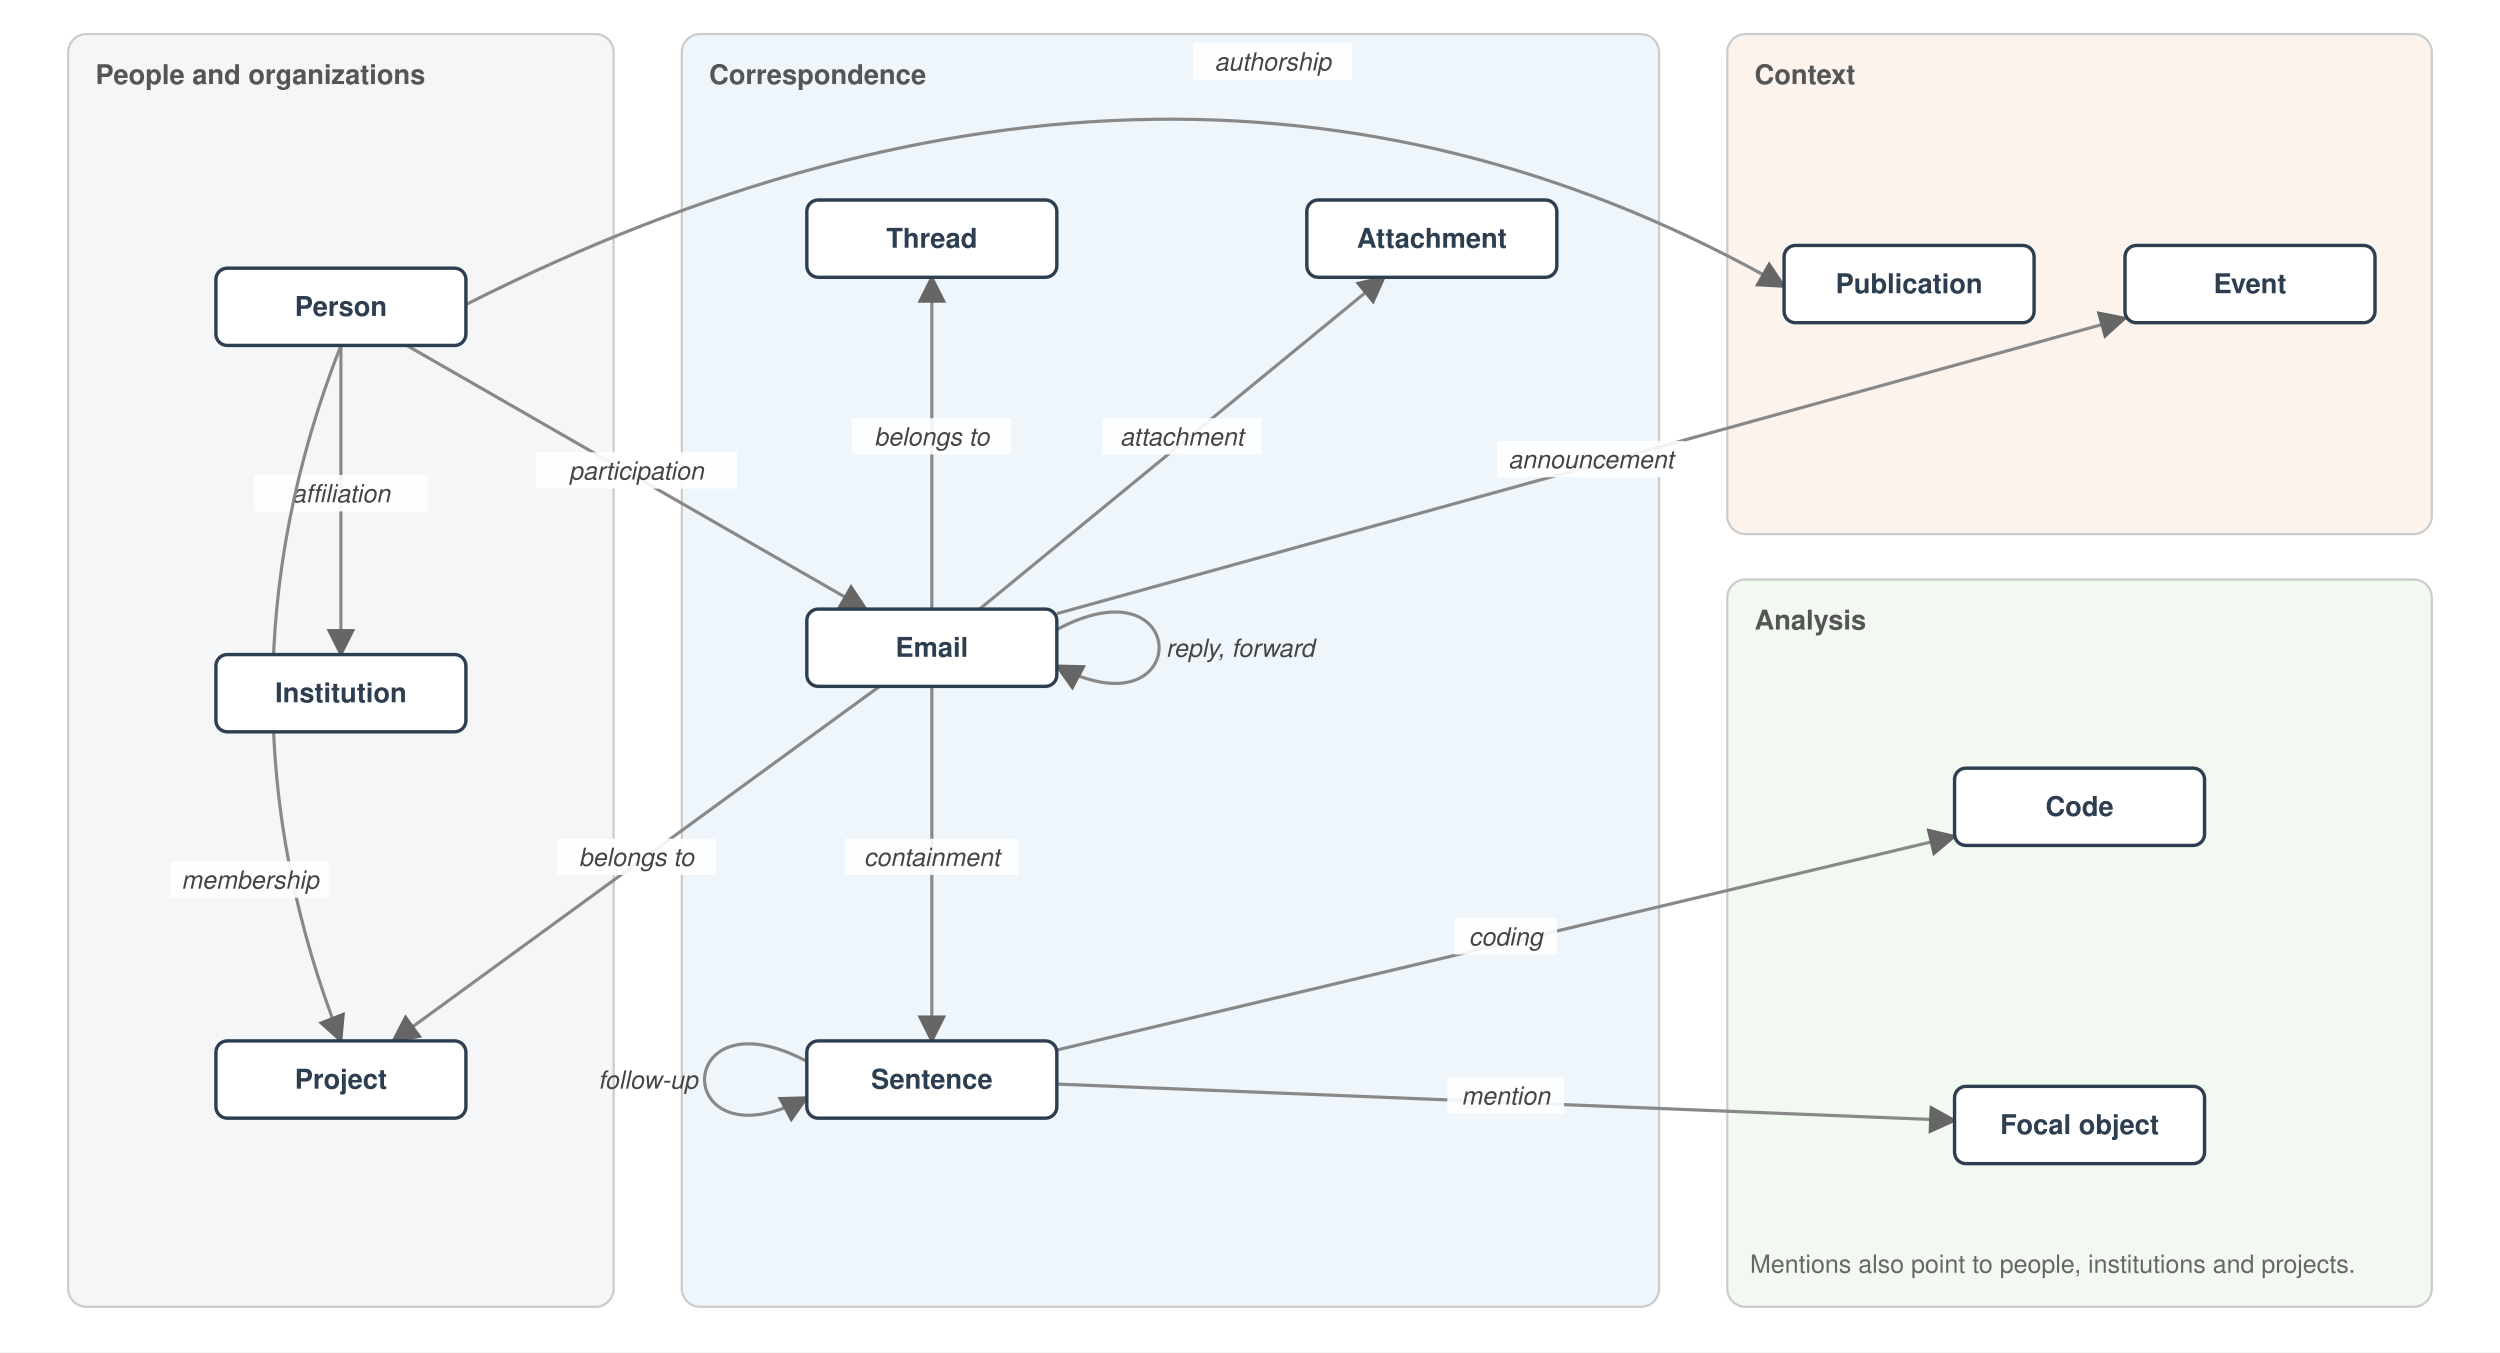
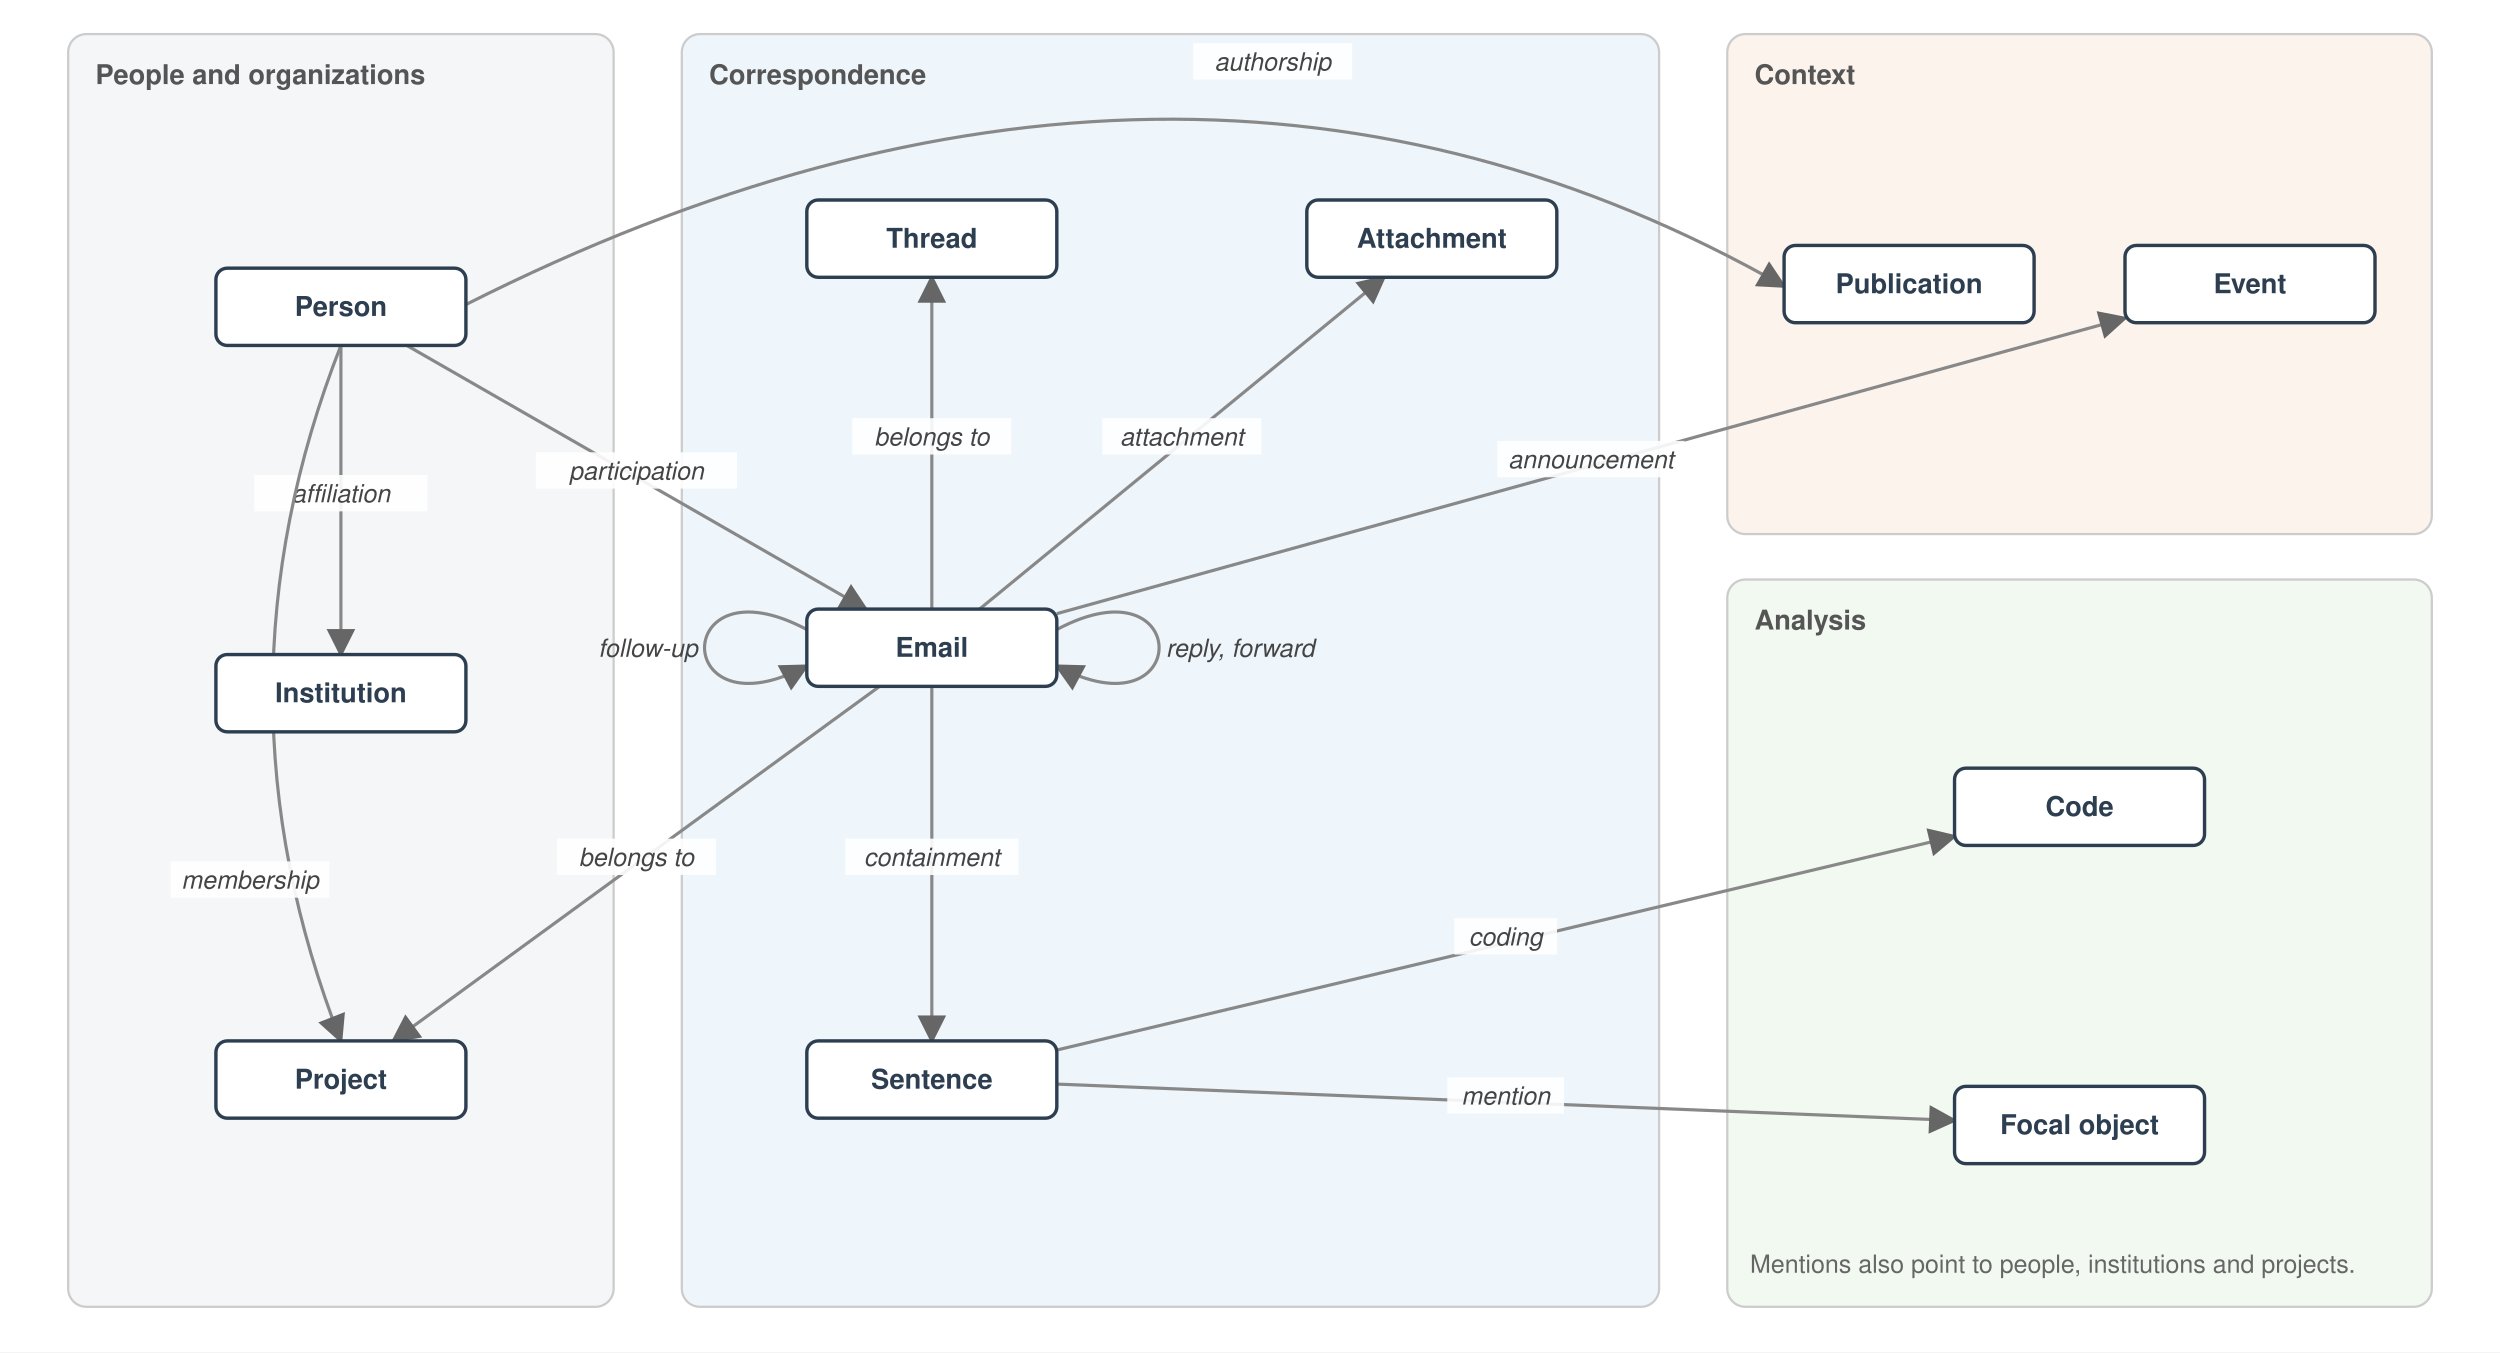
<svg xmlns="http://www.w3.org/2000/svg" viewBox="0 45 1100 595" font-family="Helvetica, Arial, sans-serif" font-size="12">
  <rect width="1100" height="640" fill="#fff" />
  <defs>
    <marker id="ah" markerWidth="9" markerHeight="9" refX="8" refY="4.5" orient="auto">
      <path d="M0,0 L9,4.5 L0,9 z" fill="#666" />
    </marker>
  </defs>
  <rect x="30" y="60" width="240" height="560" rx="8" fill="#f4f6f7" stroke="#ccc" />
  <text x="42" y="82" font-weight="bold" font-size="12" fill="#555">People and organizations</text>
  <rect x="300" y="60" width="430" height="560" rx="8" fill="#eef5fb" stroke="#ccc" />
  <text x="312" y="82" font-weight="bold" font-size="12" fill="#555">Correspondence</text>
  <rect x="760" y="60" width="310" height="220" rx="8" fill="#fbf3ec" stroke="#ccc" />
  <text x="772" y="82" font-weight="bold" font-size="12" fill="#555">Context</text>
  <rect x="760" y="300" width="310" height="320" rx="8" fill="#f2f9f1" stroke="#ccc" />
  <text x="772" y="322" font-weight="bold" font-size="12" fill="#555">Analysis</text>
  <line x1="179" y1="197" x2="381" y2="313" stroke="#888" stroke-width="1.4" marker-end="url(#ah)" />
  <rect x="235.7" y="244.0" width="88.6" height="16" fill="#fff" opacity="0.9" />
  <text x="280.0" y="256.0" text-anchor="middle" font-size="11" fill="#444" font-style="italic">participation</text>
  <line x1="150" y1="197" x2="150" y2="333" stroke="#888" stroke-width="1.4" marker-end="url(#ah)" />
  <rect x="111.9" y="254.0" width="76.2" height="16" fill="#fff" opacity="0.9" />
  <text x="150.0" y="266.0" text-anchor="middle" font-size="11" fill="#444" font-style="italic">affiliation</text>
  <path d="M150,197 Q90,350 150,503" fill="none" stroke="#888" stroke-width="1.4" marker-end="url(#ah)" />
  <rect x="75.0" y="424" width="70.0" height="16" fill="#fff" opacity="0.9" />
  <text x="110" y="436" text-anchor="middle" font-size="11" fill="#444" font-style="italic">membership</text>
  <line x1="387" y1="347" x2="173" y2="503" stroke="#888" stroke-width="1.4" marker-end="url(#ah)" />
  <rect x="245.0" y="414.0" width="70.0" height="16" fill="#fff" opacity="0.9" />
  <text x="280.0" y="426.0" text-anchor="middle" font-size="11" fill="#444" font-style="italic">belongs to</text>
  <line x1="410" y1="313" x2="410" y2="167" stroke="#888" stroke-width="1.4" marker-end="url(#ah)" />
  <rect x="375.0" y="229.0" width="70.0" height="16" fill="#fff" opacity="0.9" />
  <text x="410.0" y="241.0" text-anchor="middle" font-size="11" fill="#444" font-style="italic">belongs to</text>
  <line x1="431" y1="313" x2="609" y2="167" stroke="#888" stroke-width="1.4" marker-end="url(#ah)" />
  <rect x="485.0" y="229.0" width="70.0" height="16" fill="#fff" opacity="0.9" />
  <text x="520.0" y="241.0" text-anchor="middle" font-size="11" fill="#444" font-style="italic">attachment</text>
  <line x1="410" y1="347" x2="410" y2="503" stroke="#888" stroke-width="1.4" marker-end="url(#ah)" />
  <rect x="371.9" y="414.0" width="76.2" height="16" fill="#fff" opacity="0.9" />
  <text x="410.0" y="426.0" text-anchor="middle" font-size="11" fill="#444" font-style="italic">containment</text>
  <line x1="465" y1="315" x2="935" y2="185" stroke="#888" stroke-width="1.4" marker-end="url(#ah)" />
  <rect x="658.8" y="239.0" width="82.4" height="16" fill="#fff" opacity="0.9" />
  <text x="700.0" y="251.0" text-anchor="middle" font-size="11" fill="#444" font-style="italic">announcement</text>
  <line x1="465" y1="507" x2="860" y2="413" stroke="#888" stroke-width="1.4" marker-end="url(#ah)" />
  <rect x="639.9" y="449.0" width="45.2" height="16" fill="#fff" opacity="0.9" />
  <text x="662.5" y="461.0" text-anchor="middle" font-size="11" fill="#444" font-style="italic">coding</text>
  <line x1="465" y1="522" x2="860" y2="538" stroke="#888" stroke-width="1.4" marker-end="url(#ah)" />
  <rect x="636.8" y="519.0" width="51.4" height="16" fill="#fff" opacity="0.9" />
  <text x="662.5" y="531.0" text-anchor="middle" font-size="11" fill="#444" font-style="italic">mention</text>
  <path d="M205,179 Q520,20 785,171" fill="none" stroke="#888" stroke-width="1.4" marker-end="url(#ah)" />
  <rect x="525.0" y="64" width="70.0" height="16" fill="#fff" opacity="0.9" />
  <text x="560" y="76" text-anchor="middle" font-size="11" fill="#444" font-style="italic">authorship</text>
  <path d="M465.0,322 C525.0,290 525.0,370 465.0,338" fill="none" stroke="#888" stroke-width="1.4" marker-end="url(#ah)" />
  <text x="513.0" y="334" font-size="11" fill="#444" font-style="italic">reply, forward</text>
-   <path d="M355.0,512 C295.0,480 295.0,560 355.0,528" fill="none" stroke="#888" stroke-width="1.4" marker-end="url(#ah)" />
-   <text x="307.0" y="524" text-anchor="end" font-size="11" fill="#444" font-style="italic">follow-up</text>
+   <path d="M355.0,322 C295.0,290 295.0,370 355.0,338" fill="none" stroke="#888" stroke-width="1.4" marker-end="url(#ah)" />
+   <text x="307.0" y="334" text-anchor="end" font-size="11" fill="#444" font-style="italic">follow-up</text>
  <rect x="95.0" y="163.0" width="110" height="34" rx="5" fill="#fff" stroke="#2c3e50" stroke-width="1.5" />
  <text x="150" y="184" text-anchor="middle" font-size="12" font-weight="bold" fill="#2c3e50">Person</text>
  <rect x="95.0" y="333.0" width="110" height="34" rx="5" fill="#fff" stroke="#2c3e50" stroke-width="1.5" />
  <text x="150" y="354" text-anchor="middle" font-size="12" font-weight="bold" fill="#2c3e50">Institution</text>
  <rect x="95.0" y="503.0" width="110" height="34" rx="5" fill="#fff" stroke="#2c3e50" stroke-width="1.5" />
  <text x="150" y="524" text-anchor="middle" font-size="12" font-weight="bold" fill="#2c3e50">Project</text>
  <rect x="355.0" y="133.0" width="110" height="34" rx="5" fill="#fff" stroke="#2c3e50" stroke-width="1.5" />
  <text x="410" y="154" text-anchor="middle" font-size="12" font-weight="bold" fill="#2c3e50">Thread</text>
  <rect x="575.0" y="133.0" width="110" height="34" rx="5" fill="#fff" stroke="#2c3e50" stroke-width="1.5" />
  <text x="630" y="154" text-anchor="middle" font-size="12" font-weight="bold" fill="#2c3e50">Attachment</text>
  <rect x="355.0" y="313.0" width="110" height="34" rx="5" fill="#fff" stroke="#2c3e50" stroke-width="1.5" />
  <text x="410" y="334" text-anchor="middle" font-size="12" font-weight="bold" fill="#2c3e50">Email</text>
  <rect x="355.0" y="503.0" width="110" height="34" rx="5" fill="#fff" stroke="#2c3e50" stroke-width="1.5" />
  <text x="410" y="524" text-anchor="middle" font-size="12" font-weight="bold" fill="#2c3e50">Sentence</text>
  <rect x="785.0" y="153.0" width="110" height="34" rx="5" fill="#fff" stroke="#2c3e50" stroke-width="1.5" />
  <text x="840" y="174" text-anchor="middle" font-size="12" font-weight="bold" fill="#2c3e50">Publication</text>
  <rect x="935.0" y="153.0" width="110" height="34" rx="5" fill="#fff" stroke="#2c3e50" stroke-width="1.5" />
  <text x="990" y="174" text-anchor="middle" font-size="12" font-weight="bold" fill="#2c3e50">Event</text>
  <rect x="860.0" y="383.0" width="110" height="34" rx="5" fill="#fff" stroke="#2c3e50" stroke-width="1.5" />
  <text x="915" y="404" text-anchor="middle" font-size="12" font-weight="bold" fill="#2c3e50">Code</text>
  <rect x="860.0" y="523.0" width="110" height="34" rx="5" fill="#fff" stroke="#2c3e50" stroke-width="1.5" />
  <text x="915" y="544" text-anchor="middle" font-size="12" font-weight="bold" fill="#2c3e50">Focal object</text>
  <text x="770" y="605" font-size="11" fill="#666">Mentions also point to people, institutions and projects.</text>
</svg>
